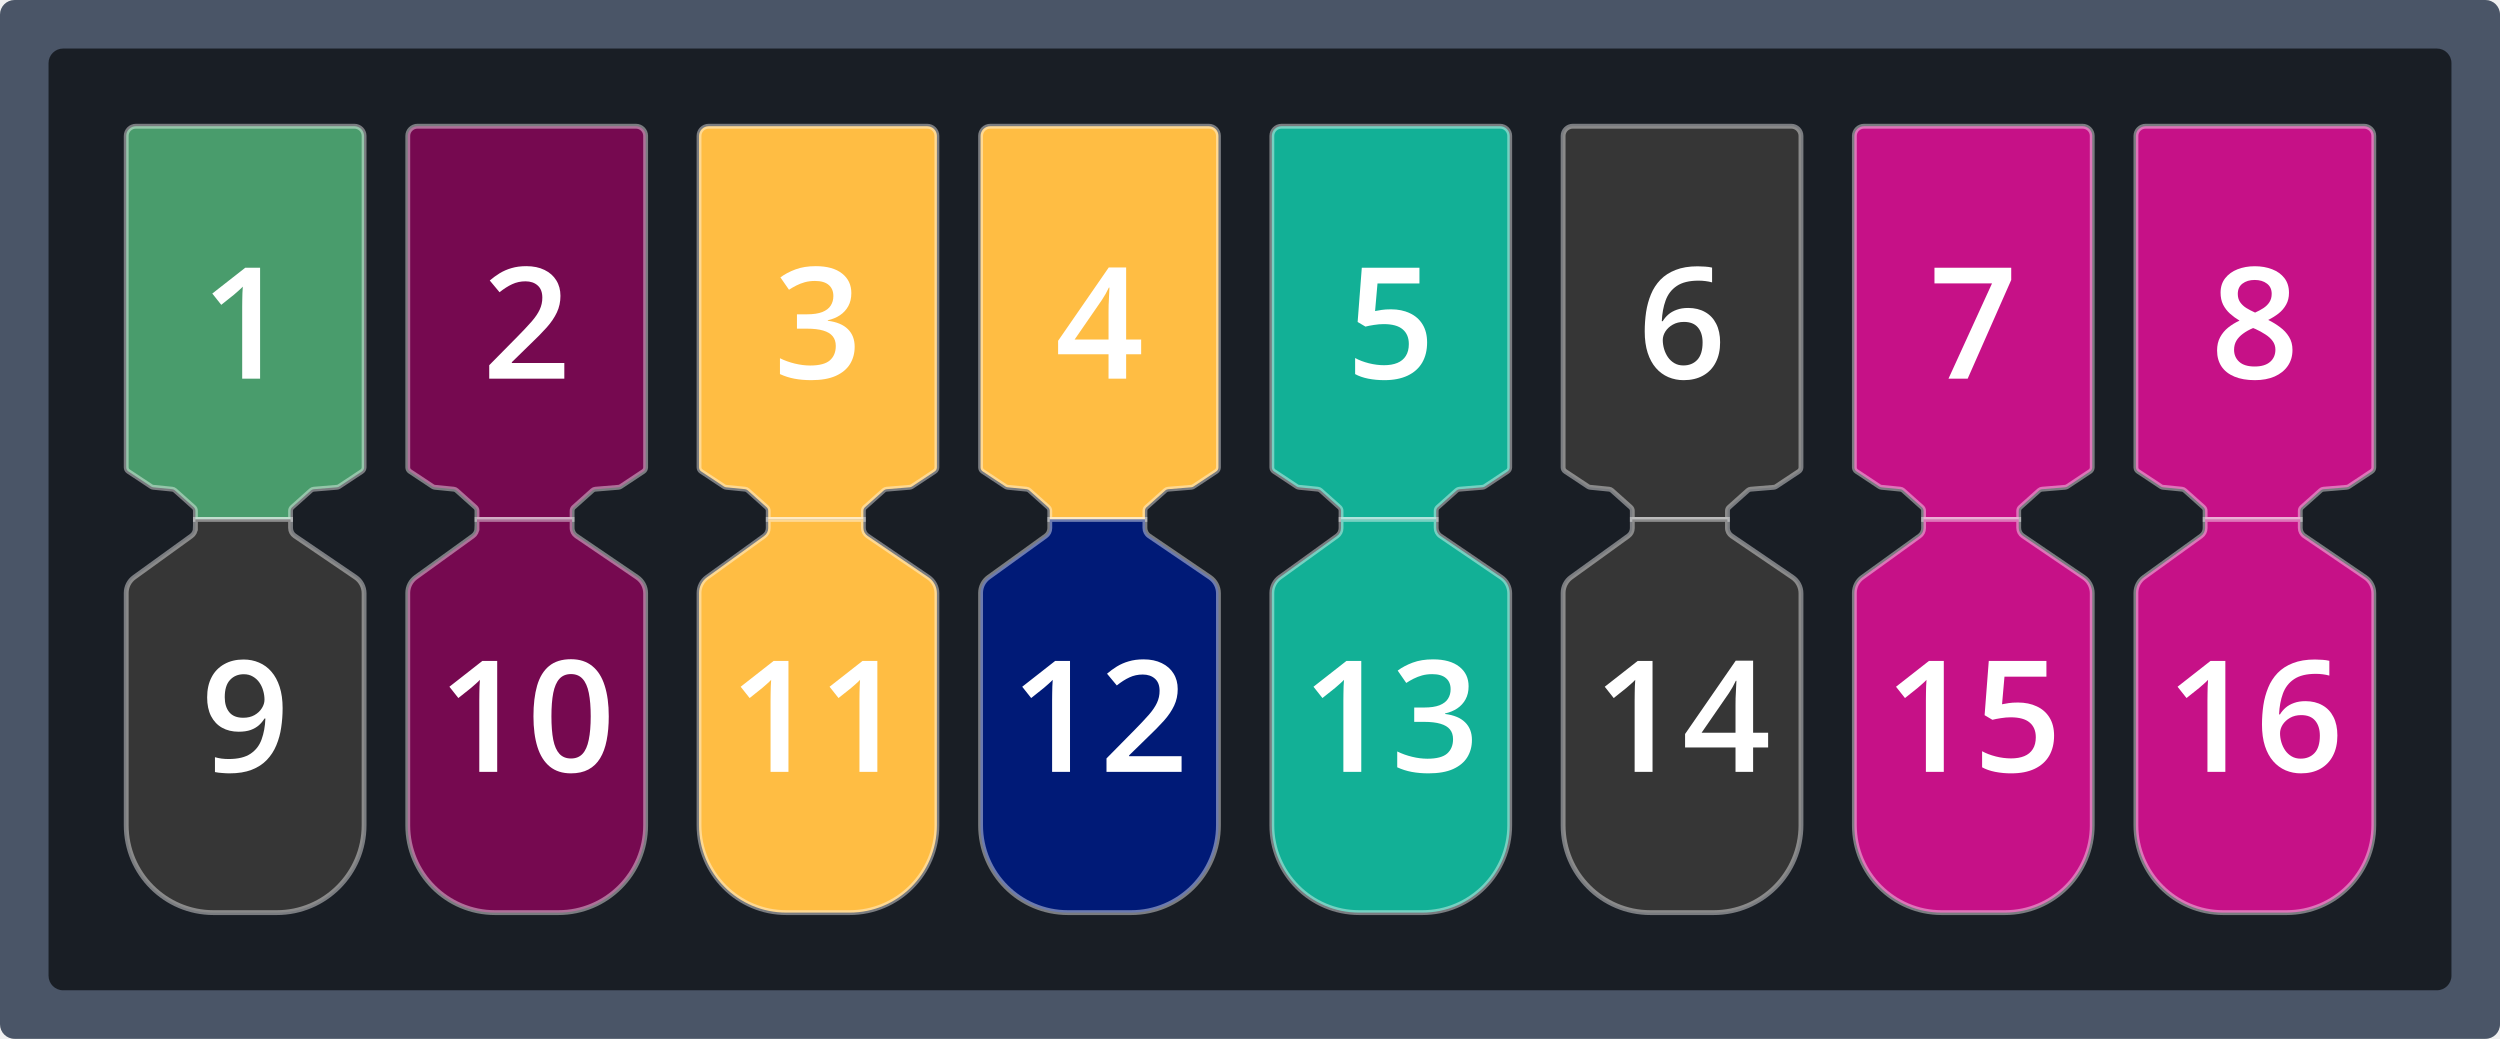
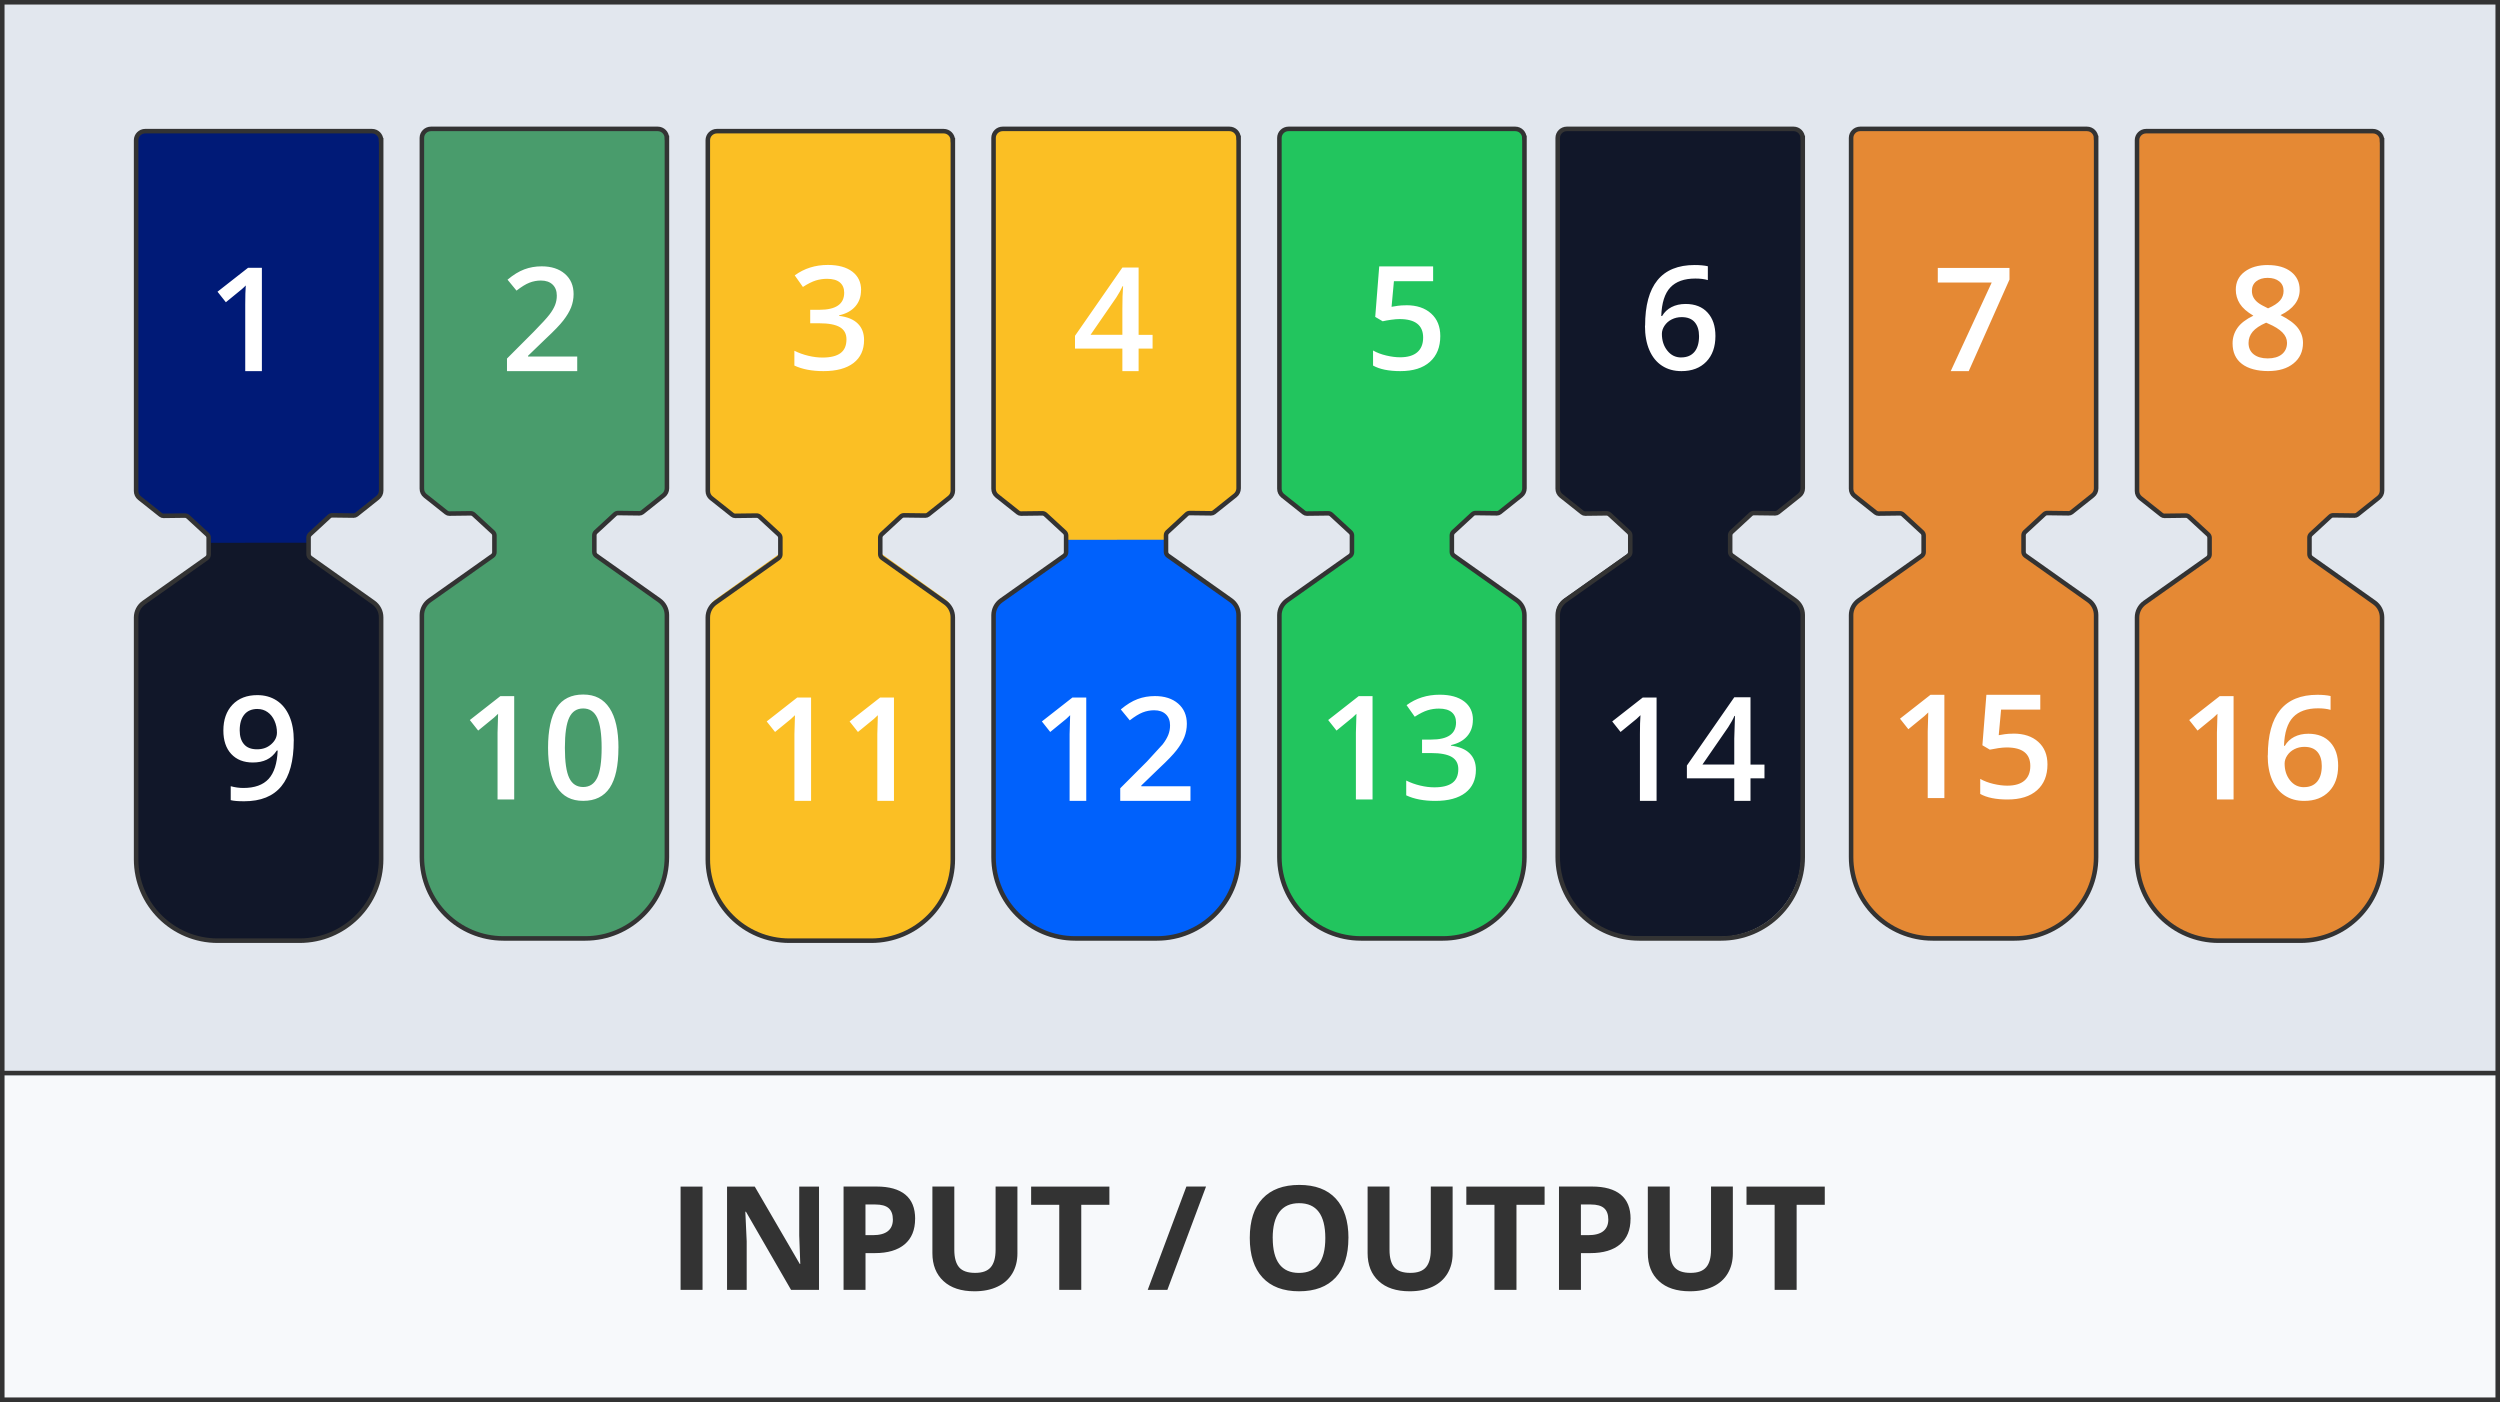
- <svg xmlns="http://www.w3.org/2000/svg" width="515" height="214" viewBox="0 0 515 214" fill="none">
-   <rect width="515" height="214" rx="3" fill="#4a5567" />
-   <rect x="10" y="10" width="495" height="194" rx="3" fill="#191e25" />
-   <path d="M26 96.283V28a2 2 0 0 1 2-2h45a2 2 0 0 1 2 2v68.283a1 1 0 0 1-.448.833l-4.684 3.103a1 1 0 0 1-.47.163l-4.755.394a1 1 0 0 0-.584.251l-3.871 3.462a1 1 0 0 0-.334.745V107h-19.6v-1.766a1 1 0 0 0-.333-.745l-3.878-3.468a1 1 0 0 0-.568-.25l-3.883-.386a1 1 0 0 1-.453-.161l-4.691-3.108a1 1 0 0 1-.448-.833Z" fill="#499c6c" stroke="#fff" stroke-opacity=".42" />
-   <path d="M53.578 78h-3.687V63.297q0-.735.015-1.469l.032-1.437q.03-.704.078-1.344-.33.36-.813.781a50 50 0 0 1-1 .875l-2.625 2.094-1.844-2.328 6.782-5.313h3.062z" fill="#fff" />
-   <path d="M84 96.283V28a2 2 0 0 1 2-2h45a2 2 0 0 1 2 2v68.283a1 1 0 0 1-.448.833l-4.683 3.103a1 1 0 0 1-.47.163l-4.756.394a1 1 0 0 0-.584.251l-3.871 3.462a1 1 0 0 0-.333.745V107h-19.6v-1.766a1 1 0 0 0-.334-.745l-3.878-3.468a1 1 0 0 0-.568-.25l-3.883-.386a1 1 0 0 1-.453-.161l-4.691-3.108a1 1 0 0 1-.448-.833Z" fill="#760950" stroke="#fff" stroke-opacity=".42" />
-   <path d="M116.25 78h-15.469v-2.766l5.922-6a74 74 0 0 0 2.828-3.015q1.11-1.282 1.641-2.422a5.7 5.7 0 0 0 .547-2.484q0-1.657-.953-2.5-.954-.86-2.516-.86-1.484 0-2.75.594-1.25.578-2.594 1.656l-2.015-2.422a17 17 0 0 1 2.031-1.484 10 10 0 0 1 2.437-1.063q1.344-.405 3.063-.406 2.172 0 3.75.781 1.578.765 2.422 2.141.86 1.375.859 3.203 0 1.845-.734 3.406-.735 1.563-2.094 3.094a58 58 0 0 1-3.234 3.297l-3.953 3.86v.171h10.812z" fill="#fff" />
-   <path d="M144 96.283V28a2 2 0 0 1 2-2h45a2 2 0 0 1 2 2v68.283a1 1 0 0 1-.448.833l-4.683 3.103a1 1 0 0 1-.47.163l-4.756.394a1 1 0 0 0-.584.251l-3.871 3.462a1 1 0 0 0-.333.745V107h-19.6v-1.766a1 1 0 0 0-.334-.745l-3.878-3.468a1 1 0 0 0-.568-.25l-3.883-.386a1 1 0 0 1-.453-.161l-4.691-3.108a1 1 0 0 1-.448-.833Z" fill="#ffbd43" stroke="#fff" stroke-opacity=".42" />
-   <path d="M175.375 60.375q0 1.546-.625 2.688a5.3 5.3 0 0 1-1.719 1.874q-1.078.72-2.5 1.032v.11q2.734.342 4.125 1.718 1.406 1.374 1.406 3.64 0 1.985-.953 3.547-.953 1.547-2.921 2.438-1.969.89-5.063.89-1.86 0-3.453-.296a12.8 12.8 0 0 1-3-.954v-3.265q1.453.719 3.094 1.11 1.64.39 3.109.39 2.86 0 4.078-1.063 1.22-1.078 1.219-2.968 0-1.22-.641-2-.624-.782-1.953-1.172-1.312-.39-3.39-.39h-2.016V64.75h2.031q1.985 0 3.188-.469 1.203-.484 1.734-1.328.547-.843.547-1.969 0-1.47-.953-2.28-.953-.83-2.828-.829-1.156 0-2.11.266a9.5 9.5 0 0 0-1.734.672q-.797.405-1.516.874l-1.765-2.546q1.296-.969 3.093-1.641t4.188-.672q3.516 0 5.422 1.516 1.906 1.5 1.906 4.031" fill="#fff" />
-   <path d="M202 96.283V28a2 2 0 0 1 2-2h45a2 2 0 0 1 2 2v68.283a1 1 0 0 1-.448.833l-4.683 3.103a1 1 0 0 1-.47.163l-4.756.394a1 1 0 0 0-.584.251l-3.871 3.462a1 1 0 0 0-.333.745V107h-19.6v-1.766a1 1 0 0 0-.334-.745l-3.878-3.468a1 1 0 0 0-.568-.25l-3.883-.386a1 1 0 0 1-.453-.161l-4.691-3.108a1 1 0 0 1-.448-.833Z" fill="#ffbd43" stroke="#fff" stroke-opacity=".42" />
-   <path d="M235.078 72.984h-3.094V78h-3.625v-5.016h-10.39v-2.78l10.437-15.11h3.578v14.843h3.094zm-6.719-3.046v-5.672q0-.704.016-1.422a354 354 0 0 1 .125-2.64q.031-.579.047-.954h-.125q-.297.626-.656 1.281-.36.64-.766 1.25l-5.625 8.157z" fill="#fff" />
-   <path d="M262 96.283V28a2 2 0 0 1 2-2h45a2 2 0 0 1 2 2v68.283a1 1 0 0 1-.448.833l-4.683 3.103a1 1 0 0 1-.47.163l-4.756.394a1 1 0 0 0-.584.251l-3.871 3.462a1 1 0 0 0-.333.745V107h-19.6v-1.766a1 1 0 0 0-.334-.745l-3.878-3.468a1 1 0 0 0-.568-.25l-3.883-.386a1 1 0 0 1-.453-.161l-4.691-3.108a1 1 0 0 1-.448-.833Z" fill="#12b096" stroke="#fff" stroke-opacity=".42" />
-   <path d="M286.547 63.719q2.203 0 3.875.797 1.688.78 2.625 2.312.937 1.515.937 3.719 0 2.406-1.015 4.156-1.016 1.734-2.985 2.672t-4.796.938q-1.797 0-3.36-.313-1.547-.312-2.672-.937V73.75q1.172.657 2.813 1.078 1.64.406 3.14.406 1.594 0 2.735-.468 1.14-.47 1.75-1.438.624-.968.625-2.453 0-1.968-1.266-3.031-1.25-1.078-3.922-1.078-.937 0-2 .171-1.047.158-1.75.344l-1.609-.953.859-11.172h11.875v3.235h-8.64l-.5 5.687q.563-.124 1.343-.234.781-.125 1.938-.125" fill="#fff" />
-   <path d="M322 96.283V28a2 2 0 0 1 2-2h45a2 2 0 0 1 2 2v68.283a1 1 0 0 1-.448.833l-4.683 3.103a1 1 0 0 1-.47.163l-4.756.394a1 1 0 0 0-.584.251l-3.871 3.462a1 1 0 0 0-.333.745V107h-19.6v-1.766a1 1 0 0 0-.334-.745l-3.878-3.468a1 1 0 0 0-.568-.25l-3.883-.386a1 1 0 0 1-.453-.161l-4.691-3.108a1 1 0 0 1-.448-.833Z" fill="#363636" stroke="#fff" stroke-opacity=".42" />
-   <path d="M338.812 68.266q0-2.016.282-3.97.297-1.952 1-3.655a9.6 9.6 0 0 1 1.937-3q1.25-1.297 3.141-2.032 1.89-.75 4.547-.75.687 0 1.547.063a8.6 8.6 0 0 1 1.422.203v3.047a9 9 0 0 0-1.344-.266 11 11 0 0 0-1.438-.093q-2.874 0-4.484 1.093-1.61 1.079-2.297 2.969-.687 1.875-.797 4.297h.188q.468-.781 1.172-1.39.702-.61 1.718-.97 1.016-.375 2.36-.374 2 0 3.484.843 1.485.828 2.281 2.406.813 1.58.813 3.829 0 2.422-.922 4.171a6.33 6.33 0 0 1-2.594 2.688q-1.672.938-3.984.938a8 8 0 0 1-3.172-.626 7.1 7.1 0 0 1-2.547-1.874q-1.094-1.251-1.703-3.126-.61-1.89-.61-4.421m7.969 7.015q1.782 0 2.86-1.156 1.093-1.172 1.093-3.578 0-1.954-.968-3.094-.954-1.14-2.875-1.14-1.313 0-2.297.562t-1.532 1.422q-.531.86-.531 1.75 0 .906.266 1.828t.797 1.703q.531.766 1.328 1.234.797.47 1.859.47" fill="#fff" />
-   <path d="M382 96.283V28a2 2 0 0 1 2-2h45a2 2 0 0 1 2 2v68.283a1 1 0 0 1-.448.833l-4.683 3.103a1 1 0 0 1-.47.163l-4.756.394a1 1 0 0 0-.584.251l-3.871 3.462a1 1 0 0 0-.333.745V107h-19.6v-1.766a1 1 0 0 0-.334-.745l-3.878-3.468a1 1 0 0 0-.568-.25l-3.883-.386a1 1 0 0 1-.453-.161l-4.691-3.108a1 1 0 0 1-.448-.833Z" fill="#c61187" stroke="#fff" stroke-opacity=".42" />
-   <path d="m401.391 78 8.968-19.625H398.5v-3.219h15.812v2.516L405.344 78z" fill="#fff" />
-   <path d="M440 96.283V28a2 2 0 0 1 2-2h45a2 2 0 0 1 2 2v68.283a1 1 0 0 1-.448.833l-4.683 3.103a1 1 0 0 1-.47.163l-4.756.394a1 1 0 0 0-.584.251l-3.871 3.462a1 1 0 0 0-.333.745V107h-19.6v-1.766a1 1 0 0 0-.334-.745l-3.878-3.468a1 1 0 0 0-.568-.25l-3.883-.386a1 1 0 0 1-.453-.161l-4.691-3.108a1 1 0 0 1-.448-.833Z" fill="#c61187" stroke="#fff" stroke-opacity=".42" />
-   <path d="M464.484 54.844q1.985 0 3.578.625 1.594.609 2.532 1.828.937 1.218.937 3.016 0 1.39-.578 2.421a6 6 0 0 1-1.531 1.813q-.969.765-2.172 1.36 1.344.656 2.469 1.515a6.9 6.9 0 0 1 1.828 1.984q.703 1.14.703 2.672 0 1.921-.984 3.328-.969 1.39-2.704 2.156-1.734.75-4.046.75-2.485 0-4.235-.734t-2.656-2.094q-.906-1.375-.906-3.28 0-1.579.625-2.735a6.5 6.5 0 0 1 1.672-2 11.2 11.2 0 0 1 2.328-1.422 12.6 12.6 0 0 1-1.969-1.438 6.5 6.5 0 0 1-1.422-1.859q-.515-1.062-.515-2.453 0-1.782.953-2.984.952-1.22 2.547-1.844 1.609-.625 3.546-.625m-4.265 17.219q0 1.5 1.062 2.468 1.063.969 3.172.969 2.094 0 3.188-.953 1.093-.953 1.093-2.516 0-1-.562-1.765-.548-.766-1.484-1.36a15 15 0 0 0-2.047-1.125l-.5-.203q-1.22.516-2.094 1.172-.875.641-1.359 1.453-.47.813-.469 1.86m4.234-14.391q-1.515 0-2.5.75-.969.735-.969 2.125 0 .985.469 1.687a4.4 4.4 0 0 0 1.297 1.22q.813.498 1.797.937a12 12 0 0 0 1.719-.922q.78-.516 1.234-1.219.469-.72.469-1.719 0-1.374-.985-2.11-.968-.75-2.531-.75" fill="#fff" />
-   <path d="M40.255 108.787V107h19.6v1.751a2 2 0 0 0 .875 1.654l12.52 8.514a4 4 0 0 1 1.75 3.308V170c0 9.941-8.059 18-18 18H44c-9.941 0-18-8.059-18-18v-47.846a4 4 0 0 1 1.657-3.242l11.769-8.504a2 2 0 0 0 .828-1.621Z" fill="#363636" stroke="#fff" stroke-opacity=".42" />
-   <path d="M58.219 145.891q0 2.031-.297 3.984a14.8 14.8 0 0 1-1 3.656 9.7 9.7 0 0 1-1.953 3.016q-1.235 1.297-3.125 2.031t-4.563.734q-.672 0-1.562-.078a10 10 0 0 1-1.438-.187v-3.063q.594.172 1.328.282.75.093 1.485.093 2.89 0 4.5-1.078 1.625-1.078 2.297-2.969.687-1.89.78-4.296h-.187q-.453.75-1.14 1.375-.688.609-1.703.984-1.015.36-2.47.359-1.968 0-3.437-.828-1.453-.828-2.265-2.406-.797-1.594-.797-3.828 0-2.422.922-4.172a6.43 6.43 0 0 1 2.61-2.688q1.686-.953 3.968-.953 1.719 0 3.172.625a6.8 6.8 0 0 1 2.562 1.875Q57 139.61 57.61 141.5q.61 1.875.61 4.391m-8-7q-1.736 0-2.828 1.171-1.095 1.157-1.094 3.563 0 1.953.937 3.094t2.875 1.14q1.344 0 2.313-.547.984-.561 1.516-1.421.546-.86.546-1.75a6.6 6.6 0 0 0-.265-1.844 5.4 5.4 0 0 0-.782-1.688 4.1 4.1 0 0 0-1.343-1.234q-.798-.484-1.875-.484" fill="#fff" />
-   <path d="M98.255 108.787V107h19.6v1.751a2 2 0 0 0 .875 1.654l12.519 8.514a4 4 0 0 1 1.751 3.308V170c0 9.941-8.059 18-18 18h-13c-9.941 0-18-8.059-18-18v-47.846a4 4 0 0 1 1.657-3.242l11.769-8.504a2 2 0 0 0 .828-1.621Z" fill="#760950" stroke="#fff" stroke-opacity=".42" />
-   <path d="M102.422 159h-3.688v-14.703q0-.735.016-1.469l.031-1.437q.032-.703.078-1.344-.328.359-.812.781a51 51 0 0 1-1 .875l-2.625 2.094-1.844-2.328 6.781-5.313h3.063zm22.984-11.438q0 2.766-.437 4.954-.422 2.172-1.344 3.687-.922 1.516-2.406 2.313-1.485.796-3.594.796-2.64 0-4.359-1.39-1.719-1.406-2.547-4.031-.828-2.641-.828-6.329t.75-6.312q.765-2.64 2.468-4.047 1.704-1.406 4.516-1.406 2.656 0 4.375 1.406 1.734 1.39 2.562 4.031.844 2.625.844 6.328m-11.812 0q0 2.892.375 4.829.39 1.937 1.281 2.906.89.953 2.375.953t2.375-.953q.891-.953 1.281-2.891.407-1.937.407-4.844 0-2.874-.391-4.812-.391-1.937-1.281-2.906-.891-.985-2.391-.985t-2.391.985q-.875.969-1.265 2.906-.375 1.938-.375 4.812" fill="#fff" />
-   <path d="M158.255 108.787V107h19.6v1.751a2 2 0 0 0 .875 1.654l12.519 8.514a4 4 0 0 1 1.751 3.308V170c0 9.941-8.059 18-18 18h-13c-9.941 0-18-8.059-18-18v-47.846c0-1.284.616-2.49 1.657-3.242l11.769-8.504c.52-.376.829-.979.829-1.621Z" fill="#ffbd43" stroke="#fff" stroke-opacity=".42" />
-   <path d="M162.422 159h-3.688v-14.703q0-.735.016-1.469l.031-1.437q.031-.703.078-1.344-.327.359-.812.781-.47.422-1 .875l-2.625 2.094-1.844-2.328 6.781-5.313h3.063zm18.312 0h-3.687v-14.703q0-.735.015-1.469l.032-1.437q.031-.703.078-1.344-.329.359-.813.781a47 47 0 0 1-1 .875l-2.625 2.094-1.843-2.328 6.781-5.313h3.062z" fill="#fff" />
-   <path d="M216.255 108.787V107h19.6v1.751a2 2 0 0 0 .875 1.654l12.519 8.514a4 4 0 0 1 1.751 3.308V170c0 9.941-8.059 18-18 18h-13c-9.941 0-18-8.059-18-18v-47.846c0-1.284.616-2.49 1.657-3.242l11.769-8.504c.52-.376.829-.979.829-1.621Z" fill="#001a77" stroke="#fff" stroke-opacity=".42" />
-   <path d="M220.422 159h-3.688v-14.703q0-.735.016-1.469l.031-1.437q.031-.703.078-1.344-.327.359-.812.781-.47.422-1 .875l-2.625 2.094-1.844-2.328 6.781-5.313h3.063zm22.984 0h-15.468v-2.766l5.921-6a75 75 0 0 0 2.829-3.015q1.109-1.282 1.64-2.422a5.7 5.7 0 0 0 .547-2.485q0-1.656-.953-2.5-.953-.858-2.516-.859-1.484 0-2.75.594-1.25.577-2.594 1.656l-2.015-2.422a17 17 0 0 1 2.031-1.484 10 10 0 0 1 2.438-1.063q1.343-.405 3.062-.406 2.172 0 3.75.781 1.579.766 2.422 2.141.86 1.375.859 3.203 0 1.844-.734 3.406t-2.094 3.094a58 58 0 0 1-3.234 3.297l-3.953 3.859v.172h10.812z" fill="#fff" />
-   <path d="M276.255 108.787V107h19.6v1.751a2 2 0 0 0 .875 1.654l12.519 8.514a4 4 0 0 1 1.751 3.308V170c0 9.941-8.059 18-18 18h-13c-9.941 0-18-8.059-18-18v-47.846c0-1.284.616-2.49 1.657-3.242l11.769-8.504c.52-.376.829-.979.829-1.621Z" fill="#12b096" stroke="#fff" stroke-opacity=".42" />
-   <path d="M280.422 159h-3.688v-14.703q0-.735.016-1.469l.031-1.437q.032-.703.078-1.344-.327.359-.812.781-.47.422-1 .875l-2.625 2.094-1.844-2.328 6.781-5.313h3.063zm22.109-17.625q0 1.547-.625 2.687a5.3 5.3 0 0 1-1.718 1.876q-1.079.718-2.5 1.031v.109q2.733.344 4.124 1.719 1.407 1.375 1.407 3.641 0 1.984-.953 3.546-.954 1.548-2.922 2.438t-5.063.89q-1.858 0-3.453-.296a12.7 12.7 0 0 1-3-.954v-3.265q1.453.719 3.094 1.109a13.4 13.4 0 0 0 3.109.391q2.86 0 4.078-1.063 1.22-1.077 1.219-2.968 0-1.22-.64-2-.625-.782-1.954-1.172-1.312-.391-3.39-.391h-2.016v-2.953h2.031q1.985 0 3.188-.469 1.203-.484 1.734-1.328.547-.844.547-1.969 0-1.468-.953-2.281-.953-.828-2.828-.828-1.157 0-2.109.266a9.6 9.6 0 0 0-1.735.671q-.797.406-1.515.876l-1.766-2.547q1.296-.969 3.094-1.641 1.796-.672 4.187-.672 3.516 0 5.422 1.516 1.906 1.5 1.906 4.031" fill="#fff" />
-   <path d="M336.255 108.787V107h19.6v1.751a2 2 0 0 0 .875 1.654l12.519 8.514a4 4 0 0 1 1.751 3.308V170c0 9.941-8.059 18-18 18h-13c-9.941 0-18-8.059-18-18v-47.846c0-1.284.616-2.49 1.657-3.242l11.769-8.504c.52-.376.829-.979.829-1.621Z" fill="#363636" stroke="#fff" stroke-opacity=".42" />
-   <path d="M340.422 159h-3.688v-14.703q0-.735.016-1.469l.031-1.437q.032-.703.078-1.344-.327.359-.812.781-.47.422-1 .875l-2.625 2.094-1.844-2.328 6.781-5.313h3.063zm23.812-5.016h-3.093V159h-3.625v-5.016h-10.391v-2.781l10.437-15.109h3.579v14.844h3.093zm-6.718-3.046v-5.672q0-.703.015-1.422a343 343 0 0 1 .125-2.641q.032-.578.047-.953h-.125q-.297.625-.656 1.281-.36.64-.766 1.25l-5.625 8.157z" fill="#fff" />
-   <path d="M396.255 108.787V107h19.6v1.751a2 2 0 0 0 .875 1.654l12.519 8.514a4 4 0 0 1 1.751 3.308V170c0 9.941-8.059 18-18 18h-13c-9.941 0-18-8.059-18-18v-47.846c0-1.284.616-2.49 1.657-3.242l11.769-8.504c.52-.376.829-.979.829-1.621Z" fill="#c61187" stroke="#fff" stroke-opacity=".42" />
-   <path d="M400.422 159h-3.688v-14.703q0-.735.016-1.469l.031-1.437q.032-.703.078-1.344-.327.359-.812.781-.47.422-1 .875l-2.625 2.094-1.844-2.328 6.781-5.313h3.063zm15.281-14.281q2.204 0 3.875.797 1.688.78 2.625 2.312.938 1.516.938 3.719 0 2.406-1.016 4.156-1.016 1.734-2.984 2.672-1.97.937-4.797.937a17 17 0 0 1-3.36-.312q-1.547-.312-2.672-.938v-3.312q1.173.657 2.813 1.078a13 13 0 0 0 3.141.406q1.594 0 2.734-.468 1.14-.47 1.75-1.438.625-.968.625-2.453 0-1.97-1.266-3.031-1.25-1.078-3.921-1.078-.938 0-2 .172-1.047.156-1.75.343l-1.61-.953.86-11.172h11.874v3.235h-8.64l-.5 5.687q.563-.124 1.344-.234.78-.125 1.937-.125" fill="#fff" />
-   <path d="M454.255 108.787V107h19.6v1.751a2 2 0 0 0 .875 1.654l12.519 8.514a4 4 0 0 1 1.751 3.308V170c0 9.941-8.059 18-18 18h-13c-9.941 0-18-8.059-18-18v-47.846c0-1.284.616-2.49 1.657-3.242l11.769-8.504c.52-.376.829-.979.829-1.621Z" fill="#c61187" stroke="#fff" stroke-opacity=".42" />
-   <path d="M458.422 159h-3.688v-14.703q0-.735.016-1.469l.031-1.437q.032-.703.078-1.344-.327.359-.812.781-.47.422-1 .875l-2.625 2.094-1.844-2.328 6.781-5.313h3.063zm7.547-9.734q0-2.016.281-3.969a15.7 15.7 0 0 1 1-3.656 9.6 9.6 0 0 1 1.938-3q1.25-1.297 3.14-2.032 1.891-.75 4.547-.75.687 0 1.547.063a8.6 8.6 0 0 1 1.422.203v3.047a9 9 0 0 0-1.344-.266 11 11 0 0 0-1.438-.094q-2.874 0-4.484 1.094-1.609 1.079-2.297 2.969-.687 1.875-.797 4.297h.188a5.7 5.7 0 0 1 1.172-1.391q.702-.609 1.718-.969 1.016-.374 2.36-.374 2 0 3.484.843 1.485.828 2.282 2.407.812 1.578.812 3.828 0 2.421-.922 4.172a6.34 6.34 0 0 1-2.594 2.687q-1.671.937-3.984.937a8 8 0 0 1-3.172-.624 7.1 7.1 0 0 1-2.547-1.876q-1.094-1.25-1.703-3.124-.609-1.892-.609-4.422m7.969 7.015q1.78 0 2.859-1.156 1.094-1.172 1.094-3.578 0-1.953-.969-3.094-.954-1.14-2.875-1.141-1.313 0-2.297.563t-1.531 1.422q-.531.86-.531 1.75 0 .906.265 1.828.266.922.797 1.703.531.766 1.328 1.234.797.47 1.86.469" fill="#fff" />
+ <svg xmlns="http://www.w3.org/2000/svg" width="551" height="309" fill="none">
+   <style>.B{stroke:#333}.C{stroke-miterlimit:10}.D{fill:#e58934}.E{fill:#111729}.F{fill:#fbbf24}</style>
+   <g clip-path="url(#B)">
+     <mask id="A" width="551" height="309" x="0" y="0" maskUnits="userSpaceOnUse">
+       <path fill="#fff" d="M551 0H0v309h551z" />
+     </mask>
+     <g mask="url(#A)">
+       <path fill="#fff" d="M551 0H0v309h551z" />
+       <path fill="#e2e7ee" d="M551 0H0v237.232h551z" />
+       <path fill="#f7f9fb" d="M551 237.232H0V309h551z" />
+       <path fill="#333" d="M150 284.29v-22.766h4.84v22.766zm30.51 0h-6.16l-9.94-17.224h-.14l.3 6.509v10.715h-4.33v-22.766h6.11l9.92 17.054h.11l-.23-6.279v-10.775h4.36zm21.18-15.669c0 2.452-.77 4.326-2.3 5.621-1.54 1.296-3.72 1.944-6.55 1.944h-2.08v8.094h-4.84v-22.766h7.3c2.77 0 4.88.598 6.32 1.784q2.16 1.779 2.16 5.323zm-10.94 3.608h1.59c1.49 0 2.6-.289 3.34-.877s1.11-1.445 1.11-2.562-.31-1.964-.93-2.512q-.93-.807-2.91-.807h-2.2zm33.49-10.715v14.732c0 1.685-.38 3.16-1.13 4.426-.76 1.266-1.85 2.242-3.27 2.91-1.43.678-3.11 1.017-5.06 1.017-2.94 0-5.22-.748-6.84-2.253-1.62-1.495-2.44-3.548-2.44-6.16v-14.672h4.83v13.935c0 1.754.35 3.04 1.06 3.867.71.817 1.88 1.226 3.52 1.226s2.73-.409 3.45-1.236c.71-.827 1.07-2.123 1.07-3.887v-13.905h4.83zm14.06 22.776h-4.84v-18.749h-6.2v-4.017h17.25v4.017h-6.2v18.749zm27.51-22.776l-8.52 22.766h-4.33l8.52-22.766zm31.38 11.353c0 3.768-.94 6.668-2.81 8.692s-4.56 3.04-8.06 3.04-6.19-1.017-8.06-3.04-2.81-4.934-2.81-8.722.94-6.688 2.82-8.682 4.58-3 8.09-3 6.2 1.007 8.05 3.02c1.86 2.013 2.79 4.914 2.79 8.692zm-16.68 0c0 2.542.48 4.455 1.45 5.751.97 1.286 2.42 1.934 4.34 1.934 3.86 0 5.8-2.562 5.8-7.675s-1.92-7.695-5.77-7.695c-1.93 0-3.38.648-4.36 1.943s-1.47 3.21-1.47 5.752zm39.65-11.353v14.732c0 1.685-.38 3.16-1.13 4.426-.76 1.266-1.85 2.242-3.27 2.91-1.43.678-3.12 1.017-5.06 1.017-2.94 0-5.22-.748-6.84-2.253-1.62-1.495-2.44-3.548-2.44-6.16v-14.672h4.83v13.935c0 1.754.35 3.04 1.06 3.867.71.817 1.88 1.226 3.52 1.226s2.73-.409 3.45-1.236c.71-.827 1.07-2.123 1.07-3.887v-13.905h4.83zm14.06 22.776h-4.84v-18.749h-6.2v-4.017h17.25v4.017h-6.2v18.749zm25.15-15.669c0 2.452-.77 4.326-2.3 5.621-1.54 1.296-3.72 1.944-6.55 1.944h-2.08v8.094h-4.84v-22.766h7.3c2.77 0 4.88.598 6.32 1.784q2.16 1.779 2.16 5.323zm-10.94 3.608h1.59c1.49 0 2.6-.289 3.34-.877s1.11-1.445 1.11-2.562-.31-1.964-.93-2.512q-.93-.807-2.91-.807h-2.2zm33.49-10.715v14.732c0 1.685-.38 3.16-1.13 4.426s-1.85 2.242-3.27 2.91c-1.43.678-3.11 1.017-5.06 1.017-2.94 0-5.22-.748-6.84-2.253-1.62-1.495-2.44-3.548-2.44-6.16v-14.672h4.83v13.935c0 1.754.35 3.04 1.06 3.867.71.817 1.88 1.226 3.52 1.226s2.73-.409 3.45-1.236 1.07-2.123 1.07-3.887v-13.905h4.83zm14.05 22.776h-4.84v-18.749h-6.2v-4.017h17.25v4.017h-6.2v18.749z" />
+       <path fill="#001a77" d="M68.02 118.477c0-.279.12-.539.32-.728l4.23-3.907c.19-.17.43-.27.69-.27l4.69.06c.23 0 .46-.069.64-.219l4.68-3.728c.48-.379.75-.947.75-1.555V30.9c0-1.096-.9-1.993-2-1.993H32.03c-1.1 0-2 .897-2 1.993v77.31c0 .608.28 1.186.75 1.555l4.66 3.698c.18.139.4.219.63.219l4.71-.06c.26 0 .5.09.69.269l4.23 3.898c.2.189.32.458.32.727v1.944l22-.02v-1.973z" />
+       <path d="M68.01 122.304c0 .319.16.628.42.818l13.89 9.838a3.97 3.97 0 0 1 1.68 3.249v53.338c0 9.908-8.06 17.942-18 17.942H48c-9.94 0-18-8.034-18-17.942v-53.298c0-1.296.63-2.502 1.68-3.249l13.89-9.829c.26-.189.42-.488.42-.817v-2.721l22-.02v2.691z" class="E" />
+       <path d="M84.01 30.9v77.23a2 2 0 0 1-.75 1.555l-4.68 3.728a1.03 1.03 0 0 1-.64.219l-4.69-.06c-.26 0-.5.09-.69.27l-4.23 3.907c-.2.189-.32.458-.32.728v3.668c0 .319.16.628.42.817l13.89 9.838a3.98 3.98 0 0 1 1.68 3.25v53.337c0 9.908-8.06 17.942-18 17.942H48c-9.94 0-18-8.034-18-17.942V136.09a3.99 3.99 0 0 1 1.68-3.25l13.89-9.828a1.01 1.01 0 0 0 .42-.817v-3.669a1 1 0 0 0-.32-.727l-4.23-3.898a1.03 1.03 0 0 0-.69-.269l-4.71.06c-.23 0-.45-.07-.63-.219l-4.66-3.698a1.98 1.98 0 0 1-.75-1.555V30.9c0-1.096.9-1.993 2-1.993h49.99c1.1 0 2 .897 2 1.993z" class="B C" />
+       <path fill="#499c6c" d="M131 117.978a1 1 0 0 1 .32-.727l4.23-3.908c.19-.169.43-.269.69-.269l4.69.06a1 1 0 0 0 .64-.219l4.68-3.728c.48-.379.75-.947.75-1.555v-77.23c0-1.097-.9-1.994-2-1.994H95.01c-1.1 0-2 .897-2 1.994v77.309c0 .608.28 1.187.75 1.555l4.66 3.698c.18.14.4.22.63.22l4.71-.06c.26 0 .5.09.69.269l4.23 3.897c.2.19.32.459.32.728v1.944l22-.02v-1.974z" />
+       <use href="#C" fill="#499c6c" />
+       <use href="#D" class="B C" />
+       <use href="#E" class="F" />
+       <path d="M194.01 121.324c0 .322.16.634.42.825l13.89 9.933a4.03 4.03 0 0 1 1.68 3.281v53.851c0 10.004-8.06 18.115-18 18.115h-18c-9.94 0-18-8.111-18-18.115v-53.811a4.04 4.04 0 0 1 1.68-3.281l13.89-9.923c.26-.191.42-.493.42-.825v-2.738l22-.02v2.708z" class="F" />
+       <use href="#F" class="B C" />
+       <use href="#G" class="F" />
+       <path fill="#0061fc" d="M256.99 121.646c0 .319.16.628.42.818l13.89 9.838a3.97 3.97 0 0 1 1.68 3.249v53.338c0 9.908-8.06 17.942-18 17.942h-18c-9.94 0-18-8.034-18-17.942v-53.298c0-1.296.63-2.502 1.68-3.249l13.89-9.828c.26-.19.42-.489.42-.818v-2.721l22-.02v2.691z" />
+       <path d="M272.99 30.402v77.23a2 2 0 0 1-.75 1.555l-4.68 3.728a1.04 1.04 0 0 1-.64.219l-4.69-.06c-.26 0-.5.09-.69.269l-4.23 3.908c-.2.189-.32.458-.32.727v3.668c0 .319.16.628.42.818l13.89 9.838a3.97 3.97 0 0 1 1.68 3.249v53.338c0 9.908-8.06 17.942-18 17.942h-18c-9.94 0-18-8.034-18-17.942v-53.298c0-1.296.63-2.502 1.68-3.249l13.89-9.828a1.01 1.01 0 0 0 .42-.818v-3.668c0-.279-.12-.538-.32-.728l-4.23-3.897a1.03 1.03 0 0 0-.69-.269l-4.71.06a.97.97 0 0 1-.63-.22l-4.66-3.698a1.98 1.98 0 0 1-.75-1.555v-77.32c0-1.096.9-1.993 2-1.993h49.99c1.1 0 2 .897 2 1.994z" class="B C" />
+       <path fill="#22c55e" d="M320 117.978a1 1 0 0 1 .32-.727l4.23-3.908c.19-.169.43-.269.69-.269l4.69.06a1 1 0 0 0 .64-.219l4.68-3.728c.48-.379.75-.947.75-1.555v-77.23c0-1.097-.9-1.994-2-1.994h-49.99c-1.1 0-2 .897-2 1.994v77.309c0 .608.28 1.187.75 1.555l4.66 3.698c.18.14.4.22.63.22l4.71-.06c.26 0 .5.09.69.269l4.23 3.897c.2.19.32.459.32.728v1.944l22-.02v-1.974z" />
+       <path fill="#22c55e" d="M319.99 121.646c0 .319.16.628.42.818l13.89 9.838a3.97 3.97 0 0 1 1.68 3.249v53.338c0 9.908-8.06 17.942-18 17.942h-18c-9.94 0-18-8.034-18-17.942v-53.298c0-1.296.63-2.502 1.68-3.249l13.89-9.828c.26-.19.42-.489.42-.818v-2.721l22-.02v2.691z" />
+       <path d="M335.99 30.402v77.23a2 2 0 0 1-.75 1.555l-4.68 3.728a1.04 1.04 0 0 1-.64.219l-4.69-.06c-.26 0-.5.09-.69.269l-4.23 3.908c-.2.189-.32.458-.32.727v3.668c0 .319.16.628.42.818l13.89 9.838a3.97 3.97 0 0 1 1.68 3.249v53.338c0 9.908-8.06 17.942-18 17.942h-18c-9.94 0-18-8.034-18-17.942v-53.298c0-1.296.63-2.502 1.68-3.249l13.89-9.828a1.01 1.01 0 0 0 .42-.818v-3.668c0-.279-.12-.538-.32-.728l-4.23-3.897a1.03 1.03 0 0 0-.69-.269l-4.71.06a.97.97 0 0 1-.63-.22l-4.66-3.698a1.98 1.98 0 0 1-.75-1.555v-77.32c0-1.096.9-1.993 2-1.993h49.99c1.1 0 2 .897 2 1.994z" class="B C" />
+       <path d="M381.34 117.978a1 1 0 0 1 .32-.727l4.23-3.908c.19-.169.43-.269.69-.269l4.69.06a1 1 0 0 0 .64-.219l4.68-3.728c.48-.379.75-.947.75-1.555v-77.23c0-1.097-.9-1.994-2-1.994h-49.99c-1.1 0-2 .897-2 1.994v77.309c0 .608.28 1.187.75 1.555l4.66 3.698c.18.14.4.22.63.22l4.71-.06c.26 0 .5.09.69.269l4.23 3.897c.2.19.32.459.32.728v1.944l22-.02v-1.974z" class="E" />
+       <path d="M381.01 121.308c0 .318.16.627.42.817l13.89 9.838a3.98 3.98 0 0 1 1.68 3.25v53.337c0 9.908-8.06 17.942-18 17.942h-18c-9.94 0-18-8.034-18-17.942v-53.298c0-1.295.63-2.502 1.68-3.249l13.89-9.828c.26-.19.42-.489.42-.818v-2.721l22-.02v2.692z" class="E" />
+       <path d="M397.33 30.402v77.23a2 2 0 0 1-.75 1.555l-4.68 3.728a1.04 1.04 0 0 1-.64.219l-4.69-.06c-.26 0-.5.09-.69.269l-4.23 3.908c-.2.189-.32.458-.32.727v3.668c0 .319.16.628.42.818l13.89 9.838a3.97 3.97 0 0 1 1.68 3.249v53.338c0 9.908-8.06 17.942-18 17.942h-18c-9.94 0-18-8.034-18-17.942v-53.298c0-1.296.63-2.502 1.68-3.249l13.89-9.828a1.01 1.01 0 0 0 .42-.818v-3.668c0-.279-.12-.538-.32-.728l-4.23-3.897a1.03 1.03 0 0 0-.69-.269l-4.71.06a.97.97 0 0 1-.63-.22l-4.66-3.698a1.98 1.98 0 0 1-.75-1.555v-77.32c0-1.096.9-1.993 2-1.993h49.99c1.1 0 2 .897 2 1.994z" class="B C" />
+       <path d="M446 117.978a1 1 0 0 1 .32-.727l4.23-3.908c.19-.169.43-.269.69-.269l4.69.06a1 1 0 0 0 .64-.219l4.68-3.728c.48-.379.75-.947.75-1.555v-77.23c0-1.097-.9-1.994-2-1.994h-49.99c-1.1 0-2 .897-2 1.994v77.309c0 .608.28 1.187.75 1.555l4.66 3.698c.18.14.4.22.63.22l4.71-.06c.26 0 .5.09.69.269l4.23 3.897c.2.19.32.459.32.728v1.944l22-.02v-1.974z" class="D" />
+       <path d="M445.99 121.646c0 .319.16.628.42.818l13.89 9.838a3.97 3.97 0 0 1 1.68 3.249v53.338c0 9.908-8.06 17.942-18 17.942h-18c-9.94 0-18-8.034-18-17.942v-53.298c0-1.296.63-2.502 1.68-3.249l13.89-9.828c.26-.19.42-.489.42-.818v-2.721l22-.02v2.691z" class="D" />
+       <path d="M461.99 30.402v77.23a2 2 0 0 1-.75 1.555l-4.68 3.728a1.04 1.04 0 0 1-.64.219l-4.69-.06c-.26 0-.5.09-.69.269l-4.23 3.908c-.2.189-.32.458-.32.727v3.668c0 .319.16.628.42.818l13.89 9.838a3.97 3.97 0 0 1 1.68 3.249v53.338c0 9.908-8.06 17.942-18 17.942h-18c-9.94 0-18-8.034-18-17.942v-53.298c0-1.296.63-2.502 1.68-3.249l13.89-9.828a1.01 1.01 0 0 0 .42-.818v-3.668c0-.279-.12-.538-.32-.728l-4.23-3.897a1.03 1.03 0 0 0-.69-.269l-4.71.06a.97.97 0 0 1-.63-.22l-4.66-3.698a1.98 1.98 0 0 1-.75-1.555v-77.32c0-1.096.9-1.993 2-1.993h49.99c1.1 0 2 .897 2 1.994z" class="B C" />
+       <path d="M509.02 118.477c0-.279.12-.539.32-.728l4.23-3.907c.19-.17.43-.27.69-.27l4.69.06c.23 0 .46-.069.64-.219l4.68-3.728c.48-.379.75-.947.75-1.555V30.9c0-1.096-.9-1.993-2-1.993h-49.99c-1.1 0-2 .897-2 1.993v77.31c0 .608.28 1.186.75 1.555l4.66 3.698c.18.139.4.219.63.219l4.71-.06c.26 0 .5.09.69.269l4.23 3.898c.2.189.32.458.32.727v1.944l22-.02v-1.973z" class="D" />
+       <path d="M509.01 122.301c0 .318.16.627.42.816l13.89 9.82a3.97 3.97 0 0 1 1.68 3.244v53.239c0 9.89-8.06 17.909-18 17.909h-18c-9.94 0-18-8.019-18-17.909v-53.2c0-1.293.63-2.497 1.68-3.243l13.89-9.81c.26-.189.42-.488.42-.816v-2.718l22-.02v2.688z" class="D" />
+       <path d="M525.01 30.9v77.23a2 2 0 0 1-.75 1.555l-4.68 3.728a1.03 1.03 0 0 1-.64.219l-4.69-.06c-.26 0-.5.09-.69.27l-4.23 3.907c-.2.189-.32.458-.32.728v3.668c0 .319.16.628.42.817l13.89 9.838a3.98 3.98 0 0 1 1.68 3.25v53.337c0 9.908-8.06 17.942-18 17.942h-18c-9.94 0-18-8.034-18-17.942V136.09a3.99 3.99 0 0 1 1.68-3.25l13.89-9.828a1.01 1.01 0 0 0 .42-.817v-3.669a1 1 0 0 0-.32-.727l-4.23-3.898a1.03 1.03 0 0 0-.69-.269l-4.71.06c-.23 0-.45-.07-.63-.219l-4.66-3.698a1.98 1.98 0 0 1-.75-1.555V30.9c0-1.096.9-1.993 2-1.993h49.99c1.1 0 2 .897 2 1.993z" class="B C" />
+       <path fill="#fff" d="M113.33 176.2h-3.67v-14.703l.12-4.176-.88.827q-.525.448-3.51 2.871l-1.84-2.323 6.72-5.263h3.06zm22.97-11.383c0 3.957-.64 6.897-1.91 8.811-1.28 1.924-3.23 2.881-5.85 2.881s-4.47-.987-5.78-2.971-1.97-4.894-1.97-8.721.64-6.978 1.91-8.882c1.28-1.904 3.22-2.86 5.84-2.86s4.48.996 5.8 2.99 1.97 4.914 1.97 8.752zm-11.8 0c0 3.11.32 5.322.96 6.648s1.66 1.994 3.07 1.994 2.43-.678 3.09-2.024c.65-1.345.98-3.558.98-6.618s-.33-5.263-.98-6.629-1.68-2.043-3.09-2.043-2.43.667-3.07 2.013-.96 3.559-.96 6.669zm54.26 11.692h-3.67v-14.703l.12-4.176-.88.827q-.525.449-3.51 2.871l-1.84-2.323 6.72-5.263h3.06zm18.27 0h-3.67v-14.703l.12-4.176-.88.827q-.525.449-3.51 2.871l-1.84-2.323 6.72-5.263h3.06zm42.38 0h-3.67v-14.703l.12-4.176-.88.827q-.525.449-3.51 2.871l-1.84-2.322 6.72-5.263h3.06zm22.97 0H246.9v-2.771l5.89-5.901 3.46-3.778c.57-.737.98-1.445 1.24-2.093a5.66 5.66 0 0 0 .39-2.103c0-1.027-.31-1.834-.93-2.432-.62-.589-1.48-.888-2.57-.888a6.92 6.92 0 0 0-2.54.479c-.82.319-1.76.907-2.84 1.744l-1.98-2.412c1.27-1.066 2.5-1.824 3.7-2.273s2.47-.667 3.83-.667c2.12 0 3.83.548 5.11 1.654s1.92 2.592 1.92 4.466a8.03 8.03 0 0 1-.55 2.93c-.37.927-.94 1.874-1.7 2.861s-2.04 2.313-3.82 3.977l-3.97 3.828v.159h10.84zm40.13-.309h-3.67v-14.703l.12-4.176-.88.827q-.525.448-3.51 2.871l-1.84-2.323 6.72-5.263h3.06zm22.11-17.533c0 1.445-.42 2.641-1.27 3.608-.84.957-2.03 1.605-3.56 1.944v.119c1.83.229 3.21.798 4.12 1.705q1.38 1.36 1.38 3.618c0 2.193-.78 3.877-2.33 5.074-1.55 1.186-3.76 1.784-6.62 1.784-2.53 0-4.67-.409-6.41-1.226v-3.26c.97.479 1.99.848 3.08 1.107q1.62.388 3.12.388c1.77 0 3.09-.328 3.97-.976s1.31-1.665 1.31-3.041c0-1.216-.48-2.103-1.45-2.681-.97-.568-2.49-.857-4.56-.857h-1.98v-2.971h2.02c3.65 0 5.47-1.255 5.47-3.767 0-.977-.32-1.725-.95-2.263-.64-.528-1.57-.797-2.81-.797-.87 0-1.7.119-2.5.368s-1.75.718-2.84 1.426l-1.8-2.552c2.09-1.535 4.53-2.302 7.3-2.302 2.3 0 4.1.498 5.39 1.475 1.29.987 1.94 2.342 1.94 4.077zm40.49 17.842h-3.67v-14.702q0-2.635.12-4.177l-.88.827q-.525.449-3.51 2.871l-1.84-2.322 6.72-5.263h3.06zm23.78-4.964h-3.08v4.964h-3.58v-4.964h-10.44v-2.821l10.44-15.041h3.58v14.832h3.08v3.04zm-6.66-3.04v-5.712l.16-5.004h-.12c-.29.688-.75 1.515-1.38 2.492l-5.67 8.224h7.02zm110.05 7.695h-3.67v-14.703l.12-4.176-.88.827q-.525.448-3.51 2.871l-1.84-2.323 6.72-5.263h3.06zm7.55-9.699q0-13.367 10.92-13.367c1.15 0 2.11.09 2.91.27v3.05c-.79-.23-1.71-.339-2.75-.339-2.45 0-4.29.658-5.52 1.963s-1.9 3.409-2 6.29h.19a5.05 5.05 0 0 1 2.06-1.954c.88-.458 1.93-.697 3.12-.697 2.07 0 3.69.638 4.84 1.903 1.16 1.266 1.73 2.991 1.73 5.154 0 2.392-.67 4.276-2.01 5.661s-3.16 2.084-5.48 2.084c-1.64 0-3.06-.389-4.27-1.176s-2.14-1.924-2.79-3.429c-.65-1.496-.98-3.3-.98-5.413zm7.96 6.988c1.26 0 2.23-.409 2.91-1.217q1.02-1.21 1.02-3.468 0-1.96-.96-3.08c-.64-.748-1.6-1.117-2.88-1.117q-1.185 0-2.19.509c-.67.339-1.19.797-1.58 1.385s-.58 1.186-.58 1.794c0 1.466.4 2.702 1.2 3.698.8 1.007 1.81 1.505 3.05 1.505zm-79.25 2.412h-3.67v-14.703l.12-4.176-.88.827q-.525.448-3.51 2.871l-1.84-2.323 6.72-5.263h3.06zm15.23-14.214c2.3 0 4.12.608 5.47 1.824s2.02 2.871 2.02 4.964c0 2.432-.76 4.326-2.29 5.691s-3.7 2.044-6.51 2.044c-2.55 0-4.56-.409-6.02-1.226v-3.32q1.26.719 2.91 1.107c1.09.259 2.11.389 3.05.389q2.49 0 3.78-1.107c.86-.737 1.3-1.814 1.3-3.239 0-2.722-1.74-4.077-5.22-4.077-.49 0-1.09.05-1.81.149l-1.89.339-1.64-.967.88-11.124h11.88v3.26h-8.64l-.52 5.642 1.34-.22c.53-.079 1.17-.119 1.93-.119zm-379.03 1.545c0 4.485-.91 7.834-2.72 10.047q-2.715 3.32-8.19 3.32c-1.39 0-2.38-.08-2.98-.25v-3.07c.93.259 1.86.389 2.8.389 2.48 0 4.33-.668 5.55-1.994s1.88-3.418 2-6.259h-.19c-.62.937-1.36 1.614-2.23 2.023-.87.419-1.89.618-3.05.618q-3.03 0-4.77-1.884c-1.16-1.256-1.73-2.98-1.73-5.173q0-3.558 2.01-5.682c1.34-1.405 3.16-2.113 5.48-2.113 1.62 0 3.04.399 4.25 1.186s2.14 1.934 2.8 3.439.98 3.3.98 5.393zm-7.97-6.978c-1.27 0-2.25.409-2.92 1.236-.68.828-1.02 1.984-1.02 3.479 0 1.296.31 2.323.95 3.06.63.748 1.59 1.117 2.87 1.117s2.28-.369 3.12-1.107 1.27-1.595 1.27-2.581a6.3 6.3 0 0 0-.54-2.592c-.36-.807-.86-1.445-1.51-1.904q-.975-.7-2.22-.698zm.95-74.459h-3.67V67.093q0-2.635.12-4.177c-.24.25-.53.529-.88.828q-.525.448-3.51 2.87l-1.84-2.322 6.72-5.263h3.06zm132.05-17.852c0 1.445-.42 2.642-1.27 3.608-.84.957-2.03 1.605-3.56 1.944v.12c1.83.229 3.21.797 4.12 1.704q1.38 1.36 1.38 3.618c0 2.193-.78 3.878-2.33 5.074-1.55 1.186-3.76 1.784-6.62 1.784-2.53 0-4.67-.408-6.41-1.226v-3.26a14.41 14.41 0 0 0 3.08 1.107q1.62.39 3.12.389c1.77 0 3.09-.329 3.97-.977s1.31-1.664 1.31-3.04c0-1.216-.48-2.103-1.45-2.681-.97-.569-2.49-.858-4.56-.858h-1.98v-2.97h2.02c3.65 0 5.47-1.256 5.47-3.768 0-.977-.32-1.724-.95-2.262-.64-.529-1.57-.798-2.81-.798-.87 0-1.7.12-2.5.369s-1.75.718-2.84 1.425l-1.8-2.551c2.09-1.535 4.53-2.303 7.3-2.303 2.3 0 4.1.498 5.39 1.475 1.29.987 1.94 2.343 1.94 4.077zm64.26 12.888h-3.08v4.964h-3.58v-4.964h-10.44v-2.82l10.44-15.042h3.58v14.832h3.08v3.04zm-6.66-3.04v-5.712c0-2.033.05-3.697.16-5.003h-.12c-.29.688-.75 1.515-1.38 2.492l-5.67 8.223h7.02zm62.58-6.519c2.3 0 4.12.608 5.47 1.824s2.02 2.871 2.02 4.964c0 2.433-.76 4.326-2.29 5.692s-3.7 2.043-6.51 2.043c-2.55 0-4.56-.408-6.02-1.226V77.25q1.26.717 2.91 1.106c1.09.26 2.11.39 3.05.39q2.49 0 3.78-1.107c.86-.738 1.3-1.814 1.3-3.24 0-2.721-1.74-4.077-5.22-4.077-.49 0-1.09.05-1.81.15s-1.35.21-1.89.339l-1.64-.967.88-11.124h11.88v3.26h-8.64l-.52 5.641 1.34-.22c.53-.079 1.17-.119 1.93-.119h-.02zM127.22 81.795h-15.48v-2.77l5.89-5.901c1.74-1.775 2.89-3.03 3.46-3.778.57-.738.98-1.446 1.24-2.094a5.65 5.65 0 0 0 .39-2.103q0-1.537-.93-2.432c-.62-.588-1.48-.887-2.57-.887a6.92 6.92 0 0 0-2.54.479c-.82.319-1.76.907-2.84 1.744l-1.98-2.412c1.27-1.067 2.5-1.824 3.7-2.273s2.47-.668 3.83-.668c2.12 0 3.83.548 5.11 1.655s1.92 2.591 1.92 4.465c0 1.027-.19 2.004-.55 2.93-.37.928-.94 1.875-1.7 2.862s-2.04 2.312-3.82 3.977l-3.97 3.827v.16h10.84zm235.36-10.017q0-13.368 10.92-13.367c1.15 0 2.11.09 2.91.269v3.05c-.79-.23-1.71-.339-2.75-.339-2.45 0-4.29.658-5.52 1.964s-1.9 3.409-2 6.29h.19a5.05 5.05 0 0 1 2.06-1.954c.88-.459 1.93-.698 3.12-.698 2.07 0 3.69.638 4.84 1.904 1.16 1.266 1.73 2.99 1.73 5.153 0 2.393-.67 4.276-2.01 5.662s-3.16 2.083-5.48 2.083c-1.64 0-3.06-.389-4.27-1.176s-2.14-1.924-2.79-3.429c-.65-1.495-.98-3.3-.98-5.412zm7.96 6.997c1.26 0 2.23-.409 2.91-1.216q1.02-1.211 1.02-3.469 0-1.958-.96-3.08c-.64-.747-1.6-1.116-2.88-1.116q-1.185 0-2.19.508a4.02 4.02 0 0 0-1.58 1.386c-.39.589-.58 1.186-.58 1.794 0 1.465.4 2.701 1.2 3.698.8 1.007 1.81 1.505 3.05 1.505zm59.4 3.02l9.03-19.517h-11.88v-3.22h15.8v2.553l-8.98 20.184zm69.88-23.375c2.17 0 3.88.5 5.14 1.486q1.89 1.496 1.89 3.977c0 2.333-1.41 4.197-4.22 5.572 1.79.897 3.06 1.834 3.82 2.821.75.987 1.13 2.083 1.13 3.3 0 1.883-.69 3.388-2.08 4.515-1.39 1.136-3.26 1.694-5.62 1.694s-4.4-.528-5.77-1.585-2.05-2.561-2.05-4.505a5.83 5.83 0 0 1 1.07-3.419c.71-1.017 1.88-1.914 3.51-2.701-1.4-.828-2.39-1.705-2.98-2.632a5.7 5.7 0 0 1-.89-3.11q0-2.481 1.95-3.947c1.3-.977 3-1.475 5.09-1.475zm-4.24 17.165q0 1.615 1.14 2.512 1.14.897 3.09.897c1.3 0 2.39-.309 3.13-.927s1.12-1.455 1.12-2.512c0-.837-.34-1.604-1.03-2.302s-1.73-1.336-3.12-1.934l-.45-.2c-1.38.599-2.37 1.267-2.97 1.984s-.91 1.545-.91 2.482m4.21-14.343c-1.04 0-1.88.259-2.52.767-.64.519-.95 1.216-.95 2.094 0 .538.11 1.026.34 1.445.23.428.56.817 1 1.156q.66.524 2.22 1.256c1.25-.548 2.13-1.126 2.65-1.734s.77-1.316.77-2.123c0-.878-.32-1.585-.96-2.094s-1.49-.767-2.55-.767" />
+     </g>
+     <path d="M0 236.5h551" class="B" />
+   </g>
+   <path d="M.5.5h550v308H.5z" class="B" />
+   <defs>
+     <clipPath id="B">
+       <path fill="#fff" d="M0 0h551v309H0z" />
+     </clipPath>
+     <path id="C" d="M130.99 121.646c0 .319.16.628.42.818l13.89 9.838a3.97 3.97 0 0 1 1.68 3.249v53.338c0 9.908-8.06 17.942-18 17.942h-18c-9.94 0-18-8.034-18-17.942v-53.298c0-1.296.63-2.502 1.68-3.249l13.89-9.828c.26-.19.42-.489.42-.818v-2.721l22-.02v2.691z" />
+     <path id="D" d="M146.99 30.402v77.23a2 2 0 0 1-.75 1.555l-4.68 3.728a1.04 1.04 0 0 1-.64.219l-4.69-.06c-.26 0-.5.09-.69.269l-4.23 3.908c-.2.189-.32.458-.32.727v3.668c0 .319.16.628.42.818l13.89 9.838a3.97 3.97 0 0 1 1.68 3.249v53.338c0 9.908-8.06 17.942-18 17.942h-18c-9.94 0-18-8.034-18-17.942v-53.298c0-1.296.63-2.502 1.68-3.249l13.89-9.828a1.01 1.01 0 0 0 .42-.818v-3.668c0-.279-.12-.538-.32-.728l-4.23-3.897a1.03 1.03 0 0 0-.69-.269l-4.71.06a.97.97 0 0 1-.63-.22l-4.66-3.698a1.98 1.98 0 0 1-.75-1.555v-77.32c0-1.096.9-1.993 2-1.993h49.99c1.1 0 2 .897 2 1.994z" />
+     <path id="E" d="M194.02 118.477c0-.279.12-.539.32-.728l4.23-3.907c.19-.17.43-.27.69-.27l4.69.06c.23 0 .46-.069.64-.219l4.68-3.728c.48-.379.75-.947.75-1.555V30.9c0-1.096-.9-1.993-2-1.993h-49.99c-1.1 0-2 .897-2 1.993v77.31c0 .608.28 1.186.75 1.555l4.66 3.698c.18.139.4.219.63.219l4.71-.06c.26 0 .5.09.69.269l4.23 3.898c.2.189.32.458.32.727v1.944l22-.02v-1.973z" />
+     <path id="F" d="M210.01 30.9v77.23a2 2 0 0 1-.75 1.555l-4.68 3.728a1.03 1.03 0 0 1-.64.219l-4.69-.06c-.26 0-.5.09-.69.27l-4.23 3.907c-.2.189-.32.458-.32.728v3.668c0 .319.16.628.42.817l13.89 9.838a3.98 3.98 0 0 1 1.68 3.25v53.337c0 9.908-8.06 17.942-18 17.942h-18c-9.94 0-18-8.034-18-17.942V136.09a3.99 3.99 0 0 1 1.68-3.25l13.89-9.828a1.01 1.01 0 0 0 .42-.817v-3.669a1 1 0 0 0-.32-.727l-4.23-3.898a1.03 1.03 0 0 0-.69-.269l-4.71.06c-.23 0-.45-.07-.63-.219l-4.66-3.698a1.98 1.98 0 0 1-.75-1.555V30.9c0-1.096.9-1.993 2-1.993h49.99c1.1 0 2 .897 2 1.993z" />
+     <path id="G" d="M257 117.978a1 1 0 0 1 .32-.727l4.23-3.908c.19-.169.43-.269.69-.269l4.69.06a1 1 0 0 0 .64-.219l4.68-3.728c.48-.379.75-.947.75-1.555v-77.23c0-1.097-.9-1.994-2-1.994h-49.99c-1.1 0-2 .897-2 1.994v77.309c0 .608.28 1.187.75 1.555l4.66 3.698c.18.14.4.22.63.22l4.71-.06c.26 0 .5.09.69.269l4.23 3.897c.2.19.32.459.32.728v1.944l22-.02v-1.974z" />
+   </defs>
</svg>
